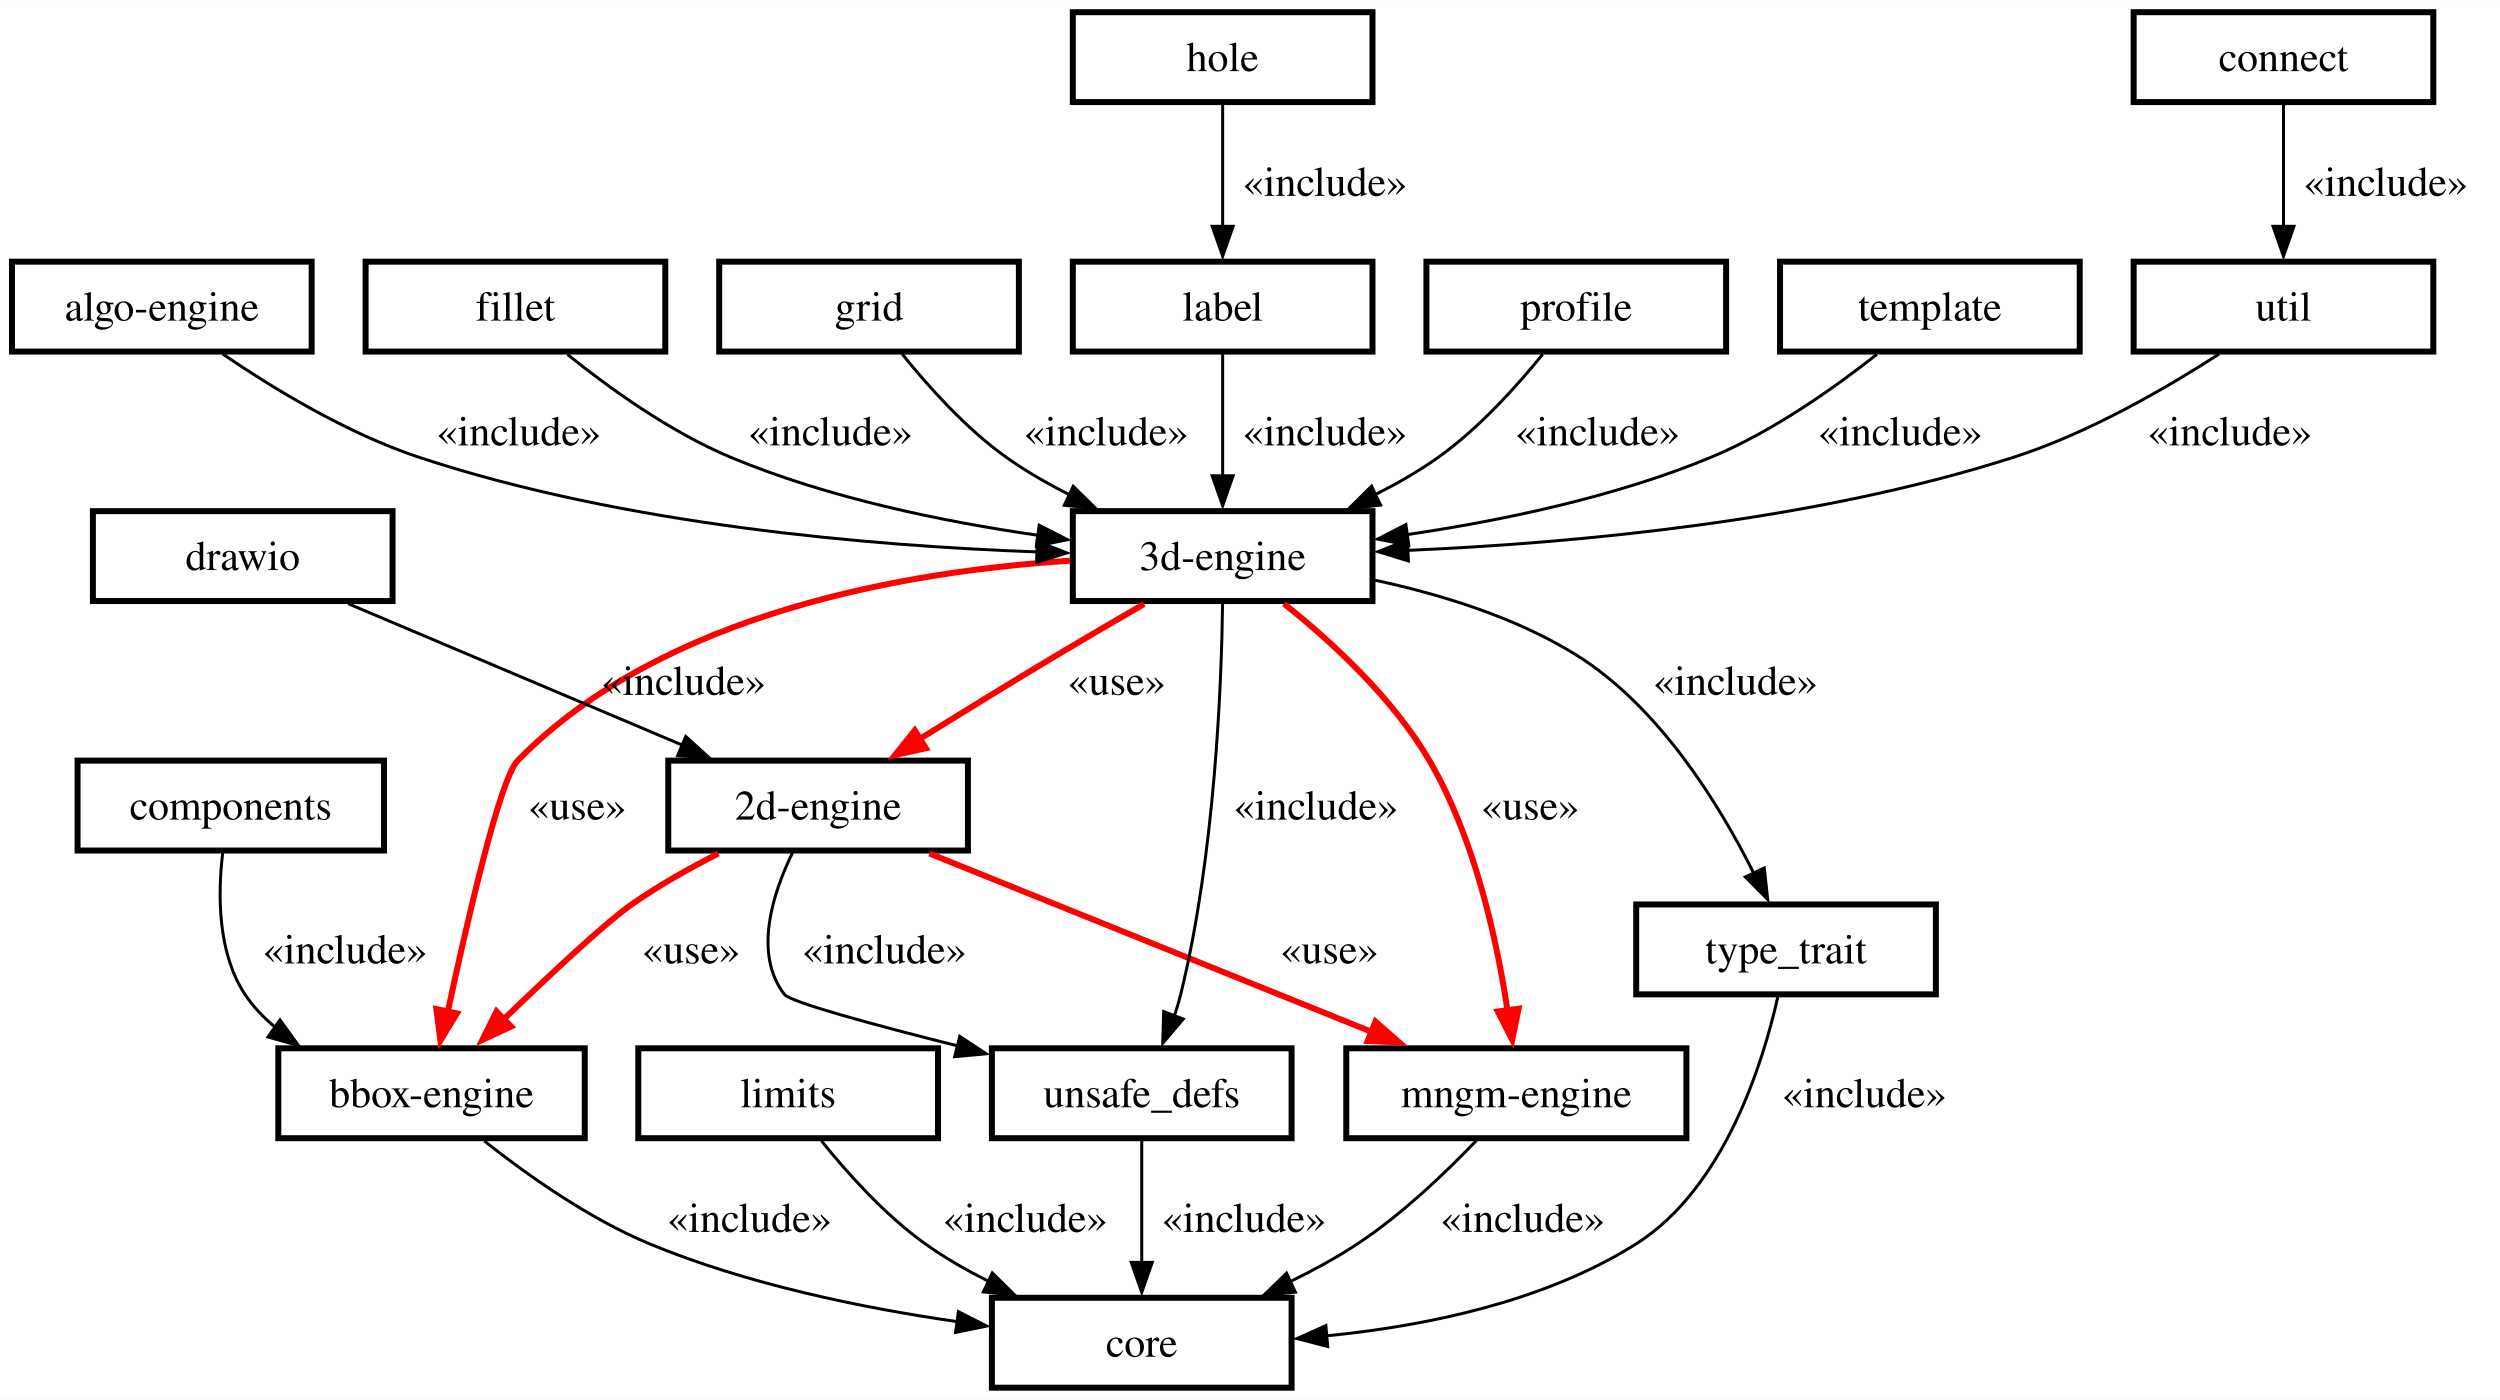
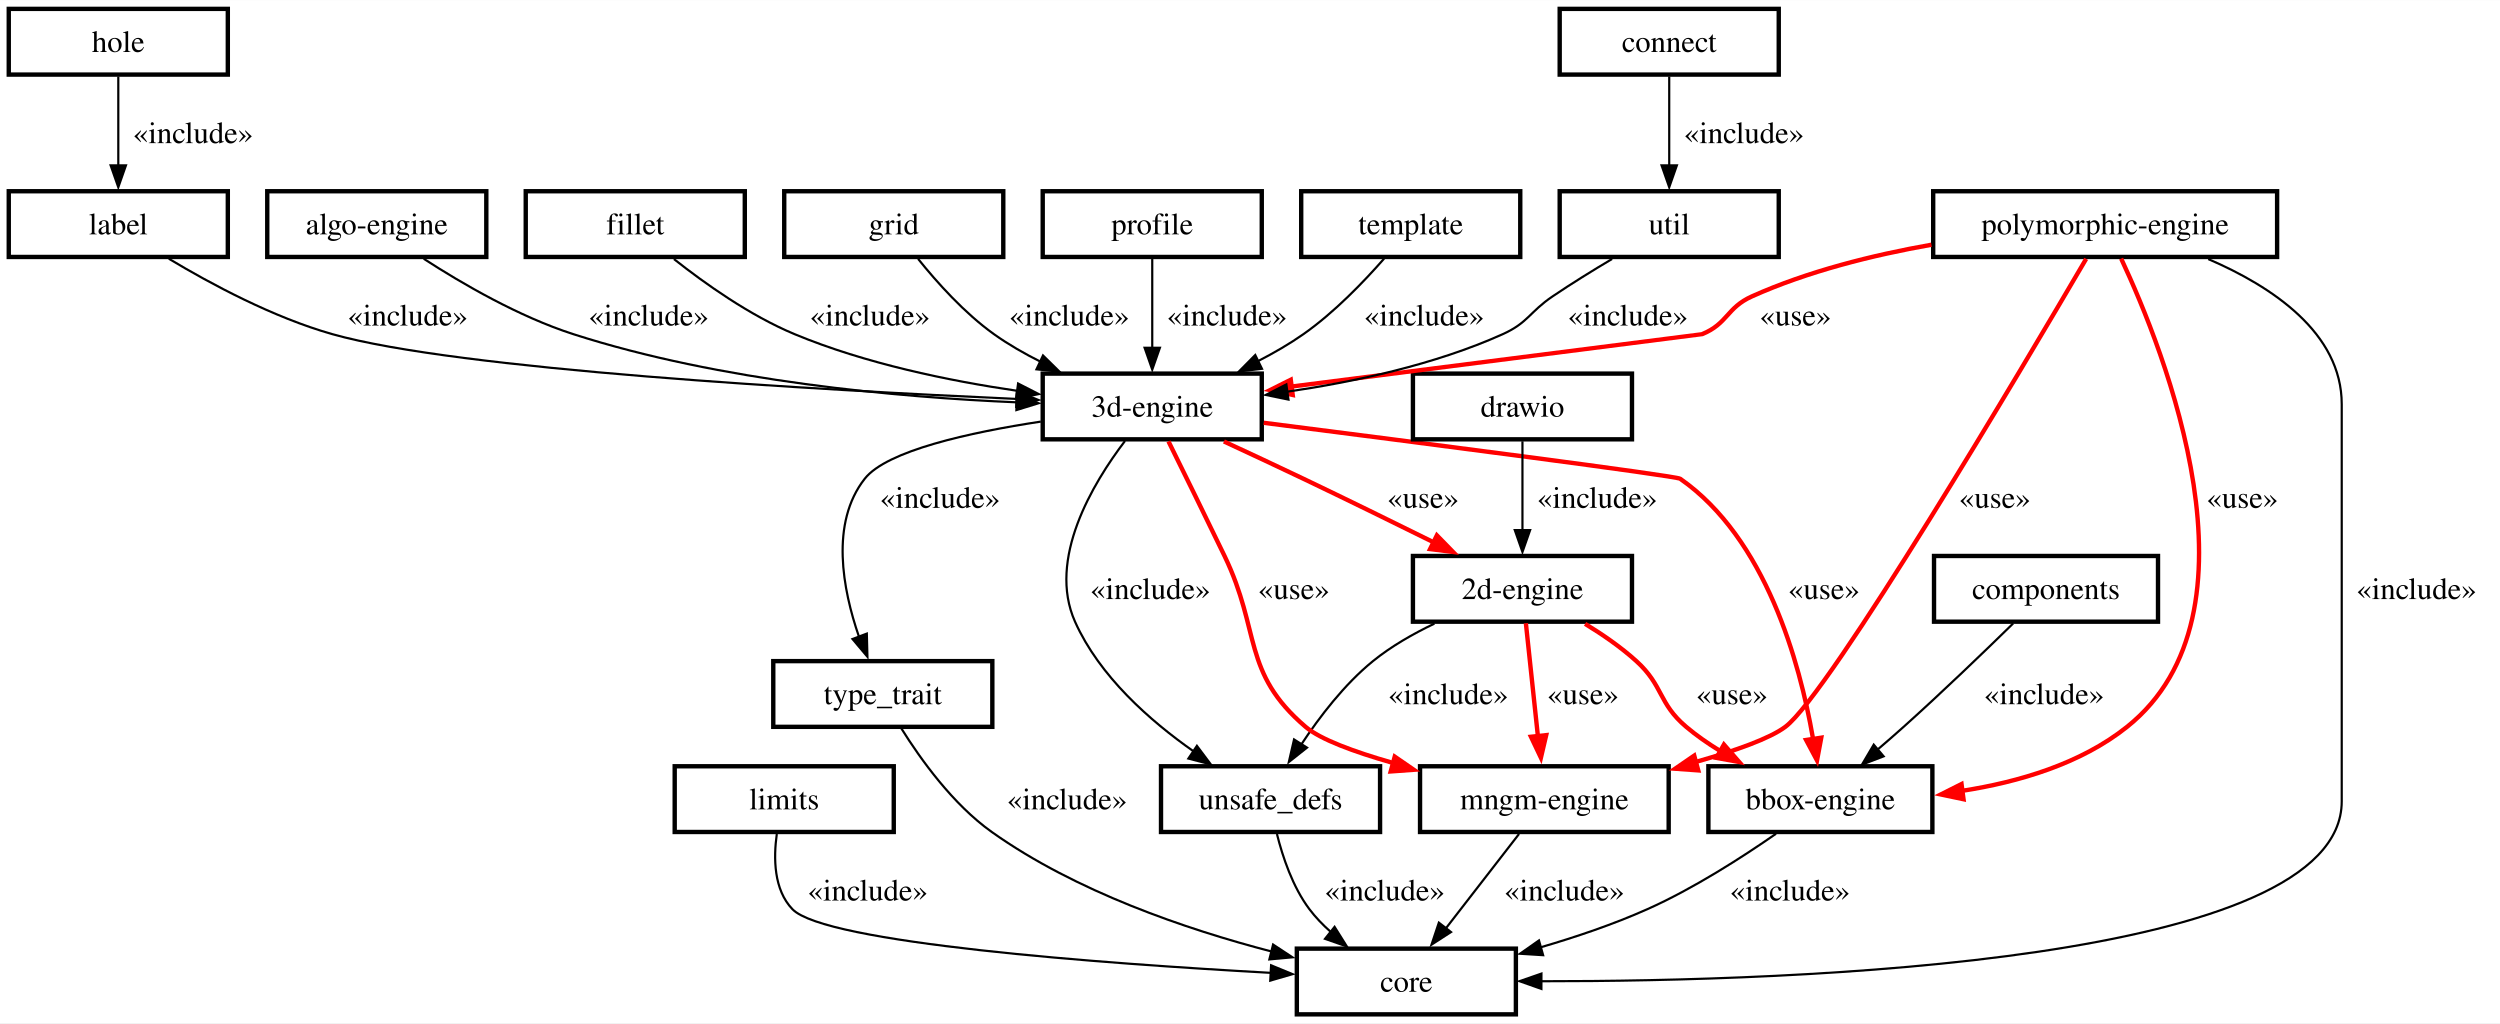
- <svg xmlns="http://www.w3.org/2000/svg" width="834pt" height="467pt" viewBox="0.00 0.00 834.25 467.00">
+ <svg xmlns="http://www.w3.org/2000/svg" width="1141pt" height="467pt" viewBox="0.00 0.00 1141.25 467.00">
  <g id="graph0" class="graph" transform="scale(1 1) rotate(0) translate(4 463)">
-     <polygon fill="white" stroke="none" points="-4,4 -4,-463 830.25,-463 830.25,4 -4,4" />
+     <polygon fill="white" stroke="none" points="-4,4 -4,-463 1137.25,-463 1137.25,4 -4,4" />
    <g id="node1" class="node">
-       <polygon fill="white" stroke="black" stroke-width="2" points="319,-209.25 219,-209.25 219,-179.25 319,-179.25 319,-209.25" />
-       <text text-anchor="middle" x="269" y="-189.58" font-family="Times,serif" font-size="14.00">2d-engine</text>
+       <polygon fill="white" stroke="black" stroke-width="2" points="741,-209.25 641,-209.25 641,-179.25 741,-179.25 741,-209.25" />
+       <text text-anchor="middle" x="691" y="-189.58" font-family="Times,serif" font-size="14.00">2d-engine</text>
    </g>
    <g id="node4" class="node">
-       <polygon fill="white" stroke="black" stroke-width="2" points="191.13,-113.25 88.88,-113.25 88.88,-83.25 191.13,-83.25 191.13,-113.25" />
-       <text text-anchor="middle" x="140" y="-93.58" font-family="Times,serif" font-size="14.00">bbox-engine</text>
+       <polygon fill="white" stroke="black" stroke-width="2" points="878.13,-113.25 775.88,-113.25 775.88,-83.25 878.13,-83.25 878.13,-113.25" />
+       <text text-anchor="middle" x="827" y="-93.58" font-family="Times,serif" font-size="14.00">bbox-engine</text>
+     </g>
+     <g id="edge22" class="edge">
+       <path fill="none" stroke="red" stroke-width="2" d="M719.6,-178.26C727.6,-173.39 736.01,-167.59 743,-161.25 755.39,-150.01 752.97,-142.05 765.75,-131.25 770.37,-127.34 775.56,-123.73 780.9,-120.45" />
+       <polygon fill="red" stroke="red" stroke-width="2" points="782.97,-123.17 789.95,-115.2 779.52,-117.08 782.97,-123.17" />
+       <text text-anchor="middle" x="786.63" y="-141.58" font-family="Times,serif" font-size="14.00">«use»</text>
+     </g>
+     <g id="node14" class="node">
+       <polygon fill="white" stroke="black" stroke-width="2" points="757.75,-113.25 644.25,-113.25 644.25,-83.25 757.75,-83.25 757.75,-113.25" />
+       <text text-anchor="middle" x="701" y="-93.58" font-family="Times,serif" font-size="14.00">mngm-engine</text>
    </g>
    <g id="edge21" class="edge">
-       <path fill="none" stroke="red" stroke-width="2" d="M235.72,-178.26C226.06,-173.35 215.7,-167.53 206.75,-161.25 197.85,-155.01 179.26,-137.59 163.95,-122.8" />
-       <polygon fill="red" stroke="red" stroke-width="2" points="166.57,-120.52 156.96,-116.06 161.69,-125.54 166.57,-120.52" />
-       <text text-anchor="middle" x="226.63" y="-141.58" font-family="Times,serif" font-size="14.00">«use»</text>
-     </g>
-     <g id="node14" class="node">
-       <polygon fill="white" stroke="black" stroke-width="2" points="558.75,-113.25 445.25,-113.25 445.25,-83.25 558.75,-83.25 558.75,-113.25" />
-       <text text-anchor="middle" x="502" y="-93.58" font-family="Times,serif" font-size="14.00">mngm-engine</text>
-     </g>
-     <g id="edge20" class="edge">
-       <path fill="none" stroke="red" stroke-width="2" d="M306.18,-178.25C345.99,-162.19 409.34,-136.63 453.15,-118.96" />
-       <polygon fill="red" stroke="red" stroke-width="2" points="454.99,-122.18 462.96,-115.2 452.37,-115.69 454.99,-122.18" />
-       <text text-anchor="middle" x="439.63" y="-141.58" font-family="Times,serif" font-size="14.00">«use»</text>
+       <path fill="none" stroke="red" stroke-width="2" d="M692.56,-178.56C694.03,-164.78 696.26,-143.81 698.06,-126.89" />
+       <polygon fill="red" stroke="red" stroke-width="2" points="701.84,-127.46 699.42,-117.14 694.88,-126.72 701.84,-127.46" />
+       <text text-anchor="middle" x="718.63" y="-141.58" font-family="Times,serif" font-size="14.00">«use»</text>
+     </g>
+     <g id="node19" class="node">
+       <polygon fill="white" stroke="black" stroke-width="2" points="626,-113.25 526,-113.25 526,-83.25 626,-83.25 626,-113.25" />
+       <text text-anchor="middle" x="576" y="-93.58" font-family="Times,serif" font-size="14.00">unsafe_defs</text>
+     </g>
+     <g id="edge1" class="edge">
+       <path fill="none" stroke="black" d="M650.82,-178.37C641.08,-173.72 631.08,-168.01 622.75,-161.25 609.74,-150.69 598.34,-135.77 590.05,-123.21" />
+       <polygon fill="black" stroke="black" points="592.65,-121.76 584.35,-115.18 586.73,-125.5 592.65,-121.76" />
+       <text text-anchor="middle" x="657.13" y="-141.58" font-family="Times,serif" font-size="14.00">«include»</text>
+     </g>
+     <g id="node2" class="node">
+       <polygon fill="white" stroke="black" stroke-width="2" points="572,-292.5 472,-292.5 472,-262.5 572,-262.5 572,-292.5" />
+       <text text-anchor="middle" x="522" y="-272.83" font-family="Times,serif" font-size="14.00">3d-engine</text>
+     </g>
+     <g id="edge23" class="edge">
+       <path fill="none" stroke="red" stroke-width="2" d="M554.72,-261.52C566.21,-256.2 579.21,-250.14 591,-244.5 610.39,-235.23 631.77,-224.74 649.77,-215.83" />
+       <polygon fill="red" stroke="red" stroke-width="2" points="651.93,-218.67 659.33,-211.09 648.82,-212.4 651.93,-218.67" />
+       <text text-anchor="middle" x="645.63" y="-231.2" font-family="Times,serif" font-size="14.00">«use»</text>
+     </g>
+     <g id="edge24" class="edge">
+       <path fill="none" stroke="red" stroke-width="2" d="M572.89,-270.04C643.03,-261.08 761.05,-245.85 763,-244.5 802.15,-217.23 817.62,-160.41 823.53,-126.48" />
+       <polygon fill="red" stroke="red" stroke-width="2" points="827.41,-126.31 825.47,-115.9 820.49,-125.25 827.41,-126.31" />
+       <text text-anchor="middle" x="828.63" y="-189.58" font-family="Times,serif" font-size="14.00">«use»</text>
+     </g>
+     <g id="edge25" class="edge">
+       <path fill="none" stroke="red" stroke-width="2" d="M529.4,-261.57C536.12,-247.96 546.3,-227.29 555,-209.25 571.67,-174.69 562.82,-156.16 592,-131.25 598.73,-125.5 614.15,-119.85 631.33,-114.93" />
+       <polygon fill="red" stroke="red" stroke-width="2" points="632.69,-117.65 641.42,-111.65 630.86,-110.89 632.69,-117.65" />
+       <text text-anchor="middle" x="586.63" y="-189.58" font-family="Times,serif" font-size="14.00">«use»</text>
    </g>
    <g id="node18" class="node">
-       <polygon fill="white" stroke="black" stroke-width="2" points="427,-113.25 327,-113.25 327,-83.25 427,-83.25 427,-113.25" />
-       <text text-anchor="middle" x="377" y="-93.58" font-family="Times,serif" font-size="14.00">unsafe_defs</text>
-     </g>
-     <g id="edge1" class="edge">
-       <path fill="none" stroke="black" d="M260.44,-178.46C253.81,-164.85 247.36,-144.79 257.75,-131.25 259.76,-128.63 287.52,-121.1 315.75,-114.01" />
-       <polygon fill="black" stroke="black" points="316.27,-117.24 325.12,-111.42 314.57,-110.45 316.27,-117.24" />
-       <text text-anchor="middle" x="291.13" y="-141.58" font-family="Times,serif" font-size="14.00">«include»</text>
-     </g>
-     <g id="node2" class="node">
-       <polygon fill="white" stroke="black" stroke-width="2" points="454,-292.5 354,-292.5 354,-262.5 454,-262.5 454,-292.5" />
-       <text text-anchor="middle" x="404" y="-272.83" font-family="Times,serif" font-size="14.00">3d-engine</text>
-     </g>
-     <g id="edge22" class="edge">
-       <path fill="none" stroke="red" stroke-width="2" d="M377.77,-261.51C368.56,-256.2 358.17,-250.13 348.75,-244.5 333.76,-235.54 317.33,-225.43 303.29,-216.72" />
-       <polygon fill="red" stroke="red" stroke-width="2" points="304.96,-213.39 294.62,-211.08 301.26,-219.34 304.96,-213.39" />
-       <text text-anchor="middle" x="368.63" y="-231.2" font-family="Times,serif" font-size="14.00">«use»</text>
-     </g>
-     <g id="edge23" class="edge">
-       <path fill="none" stroke="red" stroke-width="2" d="M353.07,-275.96C299.79,-272.57 217.3,-258.92 168.75,-209.25 162.89,-203.26 152.15,-156.79 145.58,-126.19" />
-       <polygon fill="red" stroke="red" stroke-width="2" points="148.47,-124.9 142.97,-115.84 141.62,-126.35 148.47,-124.9" />
-       <text text-anchor="middle" x="188.63" y="-189.58" font-family="Times,serif" font-size="14.00">«use»</text>
-     </g>
-     <g id="edge24" class="edge">
-       <path fill="none" stroke="red" stroke-width="2" d="M424.46,-261.61C439.98,-249.25 460.7,-230.35 473,-209.25 487.98,-183.56 495.38,-150.03 498.92,-126.77" />
-       <polygon fill="red" stroke="red" stroke-width="2" points="502.76,-126.47 500.63,-116.09 495.82,-125.53 502.76,-126.47" />
-       <text text-anchor="middle" x="506.63" y="-189.58" font-family="Times,serif" font-size="14.00">«use»</text>
-     </g>
-     <g id="node17" class="node">
-       <polygon fill="white" stroke="black" stroke-width="2" points="642,-161.25 542,-161.25 542,-131.25 642,-131.25 642,-161.25" />
-       <text text-anchor="middle" x="592" y="-141.58" font-family="Times,serif" font-size="14.00">type_trait</text>
+       <polygon fill="white" stroke="black" stroke-width="2" points="449,-161.25 349,-161.25 349,-131.25 449,-131.25 449,-161.25" />
+       <text text-anchor="middle" x="399" y="-141.58" font-family="Times,serif" font-size="14.00">type_trait</text>
    </g>
    <g id="edge3" class="edge">
-       <path fill="none" stroke="black" d="M454.85,-269.45C476.71,-264.77 501.82,-257.07 522,-244.5 549.74,-227.22 569.8,-194.52 581.15,-171.83" />
-       <polygon fill="black" stroke="black" points="584.74,-173.44 585.89,-162.91 578.42,-170.43 584.74,-173.44" />
-       <text text-anchor="middle" x="575.13" y="-231.2" font-family="Times,serif" font-size="14.00">«include»</text>
+       <path fill="none" stroke="black" d="M471.12,-270.59C438.65,-265.65 400.82,-257.32 390.75,-244.5 374.88,-224.3 380.7,-193.93 388.08,-172.51" />
+       <polygon fill="black" stroke="black" points="391.71,-173.82 391.98,-163.23 385.16,-171.34 391.71,-173.82" />
+       <text text-anchor="middle" x="425.13" y="-231.2" font-family="Times,serif" font-size="14.00">«include»</text>
    </g>
    <g id="edge2" class="edge">
-       <path fill="none" stroke="black" d="M403.98,-261.84C403.64,-235.36 401.49,-177.99 390,-131.25 389.42,-128.88 388.69,-126.46 387.89,-124.06" />
-       <polygon fill="black" stroke="black" points="390.85,-123.02 384,-114.93 384.31,-125.52 390.85,-123.02" />
-       <text text-anchor="middle" x="435.13" y="-189.58" font-family="Times,serif" font-size="14.00">«include»</text>
+       <path fill="none" stroke="black" d="M509.55,-261.74C494.87,-242.46 474.01,-207.78 486.75,-179.25 497.86,-154.37 520.96,-134.01 540.87,-120.06" />
+       <polygon fill="black" stroke="black" points="542.39,-122.58 548.74,-114.11 538.49,-116.77 542.39,-122.58" />
+       <text text-anchor="middle" x="521.13" y="-189.58" font-family="Times,serif" font-size="14.00">«include»</text>
    </g>
    <g id="node3" class="node">
-       <polygon fill="white" stroke="black" stroke-width="2" points="100,-375.75 0,-375.75 0,-345.75 100,-345.75 100,-375.75" />
-       <text text-anchor="middle" x="50" y="-356.08" font-family="Times,serif" font-size="14.00">algo-engine</text>
+       <polygon fill="white" stroke="black" stroke-width="2" points="218,-375.75 118,-375.75 118,-345.75 218,-345.75 218,-375.75" />
+       <text text-anchor="middle" x="168" y="-356.08" font-family="Times,serif" font-size="14.00">algo-engine</text>
    </g>
    <g id="edge4" class="edge">
-       <path fill="none" stroke="black" d="M70.37,-344.89C87.08,-333.5 111.79,-318.44 135.75,-310.5 204.1,-287.85 286.94,-280.86 342.31,-278.89" />
-       <polygon fill="black" stroke="black" points="342.12,-282.37 352,-278.56 341.9,-275.37 342.12,-282.37" />
-       <text text-anchor="middle" x="169.13" y="-314.45" font-family="Times,serif" font-size="14.00">«include»</text>
+       <path fill="none" stroke="black" d="M189.43,-344.92C206.98,-333.55 232.88,-318.5 257.75,-310.5 324.84,-288.92 405.76,-281.7 460.24,-279.38" />
+       <polygon fill="black" stroke="black" points="460.25,-282.85 470.11,-278.97 459.98,-275.85 460.25,-282.85" />
+       <text text-anchor="middle" x="292.13" y="-314.45" font-family="Times,serif" font-size="14.00">«include»</text>
    </g>
    <g id="node7" class="node">
-       <polygon fill="white" stroke="black" stroke-width="2" points="427,-30 327,-30 327,0 427,0 427,-30" />
-       <text text-anchor="middle" x="377" y="-10.33" font-family="Times,serif" font-size="14.00">core</text>
+       <polygon fill="white" stroke="black" stroke-width="2" points="688,-30 588,-30 588,0 688,0 688,-30" />
+       <text text-anchor="middle" x="638" y="-10.33" font-family="Times,serif" font-size="14.00">core</text>
    </g>
    <g id="edge5" class="edge">
-       <path fill="none" stroke="black" d="M157.65,-82.29C171.7,-71.16 192.33,-56.49 212.75,-48 245.27,-34.49 283.81,-26.6 315.39,-22.04" />
-       <polygon fill="black" stroke="black" points="315.81,-25.37 325.25,-20.56 314.87,-18.44 315.81,-25.37" />
-       <text text-anchor="middle" x="246.13" y="-51.95" font-family="Times,serif" font-size="14.00">«include»</text>
+       <path fill="none" stroke="black" d="M806.75,-82.45C791.28,-71.69 769.1,-57.43 748,-48 732.66,-41.14 715.46,-35.33 699.3,-30.61" />
+       <polygon fill="black" stroke="black" points="700.44,-27.01 689.87,-27.67 698.54,-33.75 700.44,-27.01" />
+       <text text-anchor="middle" x="813.13" y="-51.95" font-family="Times,serif" font-size="14.00">«include»</text>
    </g>
    <g id="node5" class="node">
-       <polygon fill="white" stroke="black" stroke-width="2" points="124.13,-209.25 21.88,-209.25 21.88,-179.25 124.13,-179.25 124.13,-209.25" />
-       <text text-anchor="middle" x="73" y="-189.58" font-family="Times,serif" font-size="14.00">components</text>
+       <polygon fill="white" stroke="black" stroke-width="2" points="981.13,-209.25 878.88,-209.25 878.88,-179.25 981.13,-179.25 981.13,-209.25" />
+       <text text-anchor="middle" x="930" y="-189.58" font-family="Times,serif" font-size="14.00">components</text>
    </g>
    <g id="edge6" class="edge">
-       <path fill="none" stroke="black" d="M70.31,-178.42C68.7,-164.98 68.49,-145.19 77.75,-131.25 80.47,-127.15 83.89,-123.55 87.71,-120.39" />
-       <polygon fill="black" stroke="black" points="89.43,-122.76 95.62,-114.16 85.42,-117.02 89.43,-122.76" />
-       <text text-anchor="middle" x="111.13" y="-141.58" font-family="Times,serif" font-size="14.00">«include»</text>
+       <path fill="none" stroke="black" d="M915.01,-178.45C902,-165.71 882.53,-146.97 865,-131.25 861.19,-127.83 857.1,-124.28 853.07,-120.83" />
+       <polygon fill="black" stroke="black" points="855.88,-117.78 845.98,-114 851.36,-123.13 855.88,-117.78" />
+       <text text-anchor="middle" x="929.13" y="-141.58" font-family="Times,serif" font-size="14.00">«include»</text>
    </g>
    <g id="node6" class="node">
      <polygon fill="white" stroke="black" stroke-width="2" points="808,-459 708,-459 708,-429 808,-429 808,-459" />
      <text text-anchor="middle" x="758" y="-439.33" font-family="Times,serif" font-size="14.00">connect</text>
    </g>
-     <g id="node19" class="node">
+     <g id="node20" class="node">
      <polygon fill="white" stroke="black" stroke-width="2" points="808,-375.75 708,-375.75 708,-345.75 808,-345.75 808,-375.75" />
      <text text-anchor="middle" x="758" y="-356.08" font-family="Times,serif" font-size="14.00">util</text>
    </g>
    <g id="edge7" class="edge">
      <path fill="none" stroke="black" d="M758,-428.1C758,-416.76 758,-400.88 758,-387.5" />
      <polygon fill="black" stroke="black" points="761.5,-387.56 758,-377.56 754.5,-387.56 761.5,-387.56" />
      <text text-anchor="middle" x="792.13" y="-397.7" font-family="Times,serif" font-size="14.00">«include»</text>
    </g>
    <g id="node8" class="node">
-       <polygon fill="white" stroke="black" stroke-width="2" points="127,-292.5 27,-292.5 27,-262.5 127,-262.5 127,-292.5" />
-       <text text-anchor="middle" x="77" y="-272.83" font-family="Times,serif" font-size="14.00">drawio</text>
+       <polygon fill="white" stroke="black" stroke-width="2" points="741,-292.5 641,-292.5 641,-262.5 741,-262.5 741,-292.5" />
+       <text text-anchor="middle" x="691" y="-272.83" font-family="Times,serif" font-size="14.00">drawio</text>
    </g>
    <g id="edge8" class="edge">
-       <path fill="none" stroke="black" d="M112.22,-261.6C143.65,-248.3 189.85,-228.75 223.96,-214.31" />
-       <polygon fill="black" stroke="black" points="224.84,-217.32 232.68,-210.2 222.11,-210.87 224.84,-217.32" />
-       <text text-anchor="middle" x="224.13" y="-231.2" font-family="Times,serif" font-size="14.00">«include»</text>
+       <path fill="none" stroke="black" d="M691,-261.6C691,-250.26 691,-234.38 691,-221" />
+       <polygon fill="black" stroke="black" points="694.5,-221.06 691,-211.06 687.5,-221.06 694.5,-221.06" />
+       <text text-anchor="middle" x="725.13" y="-231.2" font-family="Times,serif" font-size="14.00">«include»</text>
    </g>
    <g id="node9" class="node">
-       <polygon fill="white" stroke="black" stroke-width="2" points="218,-375.75 118,-375.75 118,-345.75 218,-345.75 218,-375.75" />
-       <text text-anchor="middle" x="168" y="-356.08" font-family="Times,serif" font-size="14.00">fillet</text>
+       <polygon fill="white" stroke="black" stroke-width="2" points="336,-375.75 236,-375.75 236,-345.75 336,-345.75 336,-375.75" />
+       <text text-anchor="middle" x="286" y="-356.08" font-family="Times,serif" font-size="14.00">fillet</text>
    </g>
    <g id="edge9" class="edge">
-       <path fill="none" stroke="black" d="M185.37,-344.78C199.21,-333.65 219.55,-318.97 239.75,-310.5 272.22,-296.89 310.77,-288.99 342.35,-284.45" />
-       <polygon fill="black" stroke="black" points="342.78,-287.79 352.22,-282.98 341.84,-280.85 342.78,-287.79" />
-       <text text-anchor="middle" x="273.13" y="-314.45" font-family="Times,serif" font-size="14.00">«include»</text>
+       <path fill="none" stroke="black" d="M303.65,-344.79C317.7,-333.67 338.33,-319 358.75,-310.5 390.95,-297.1 429.1,-289.22 460.42,-284.64" />
+       <polygon fill="black" stroke="black" points="460.76,-287.98 470.19,-283.15 459.81,-281.05 460.76,-287.98" />
+       <text text-anchor="middle" x="393.13" y="-314.45" font-family="Times,serif" font-size="14.00">«include»</text>
    </g>
    <g id="node10" class="node">
-       <polygon fill="white" stroke="black" stroke-width="2" points="336,-375.75 236,-375.75 236,-345.75 336,-345.75 336,-375.75" />
-       <text text-anchor="middle" x="286" y="-356.08" font-family="Times,serif" font-size="14.00">grid</text>
+       <polygon fill="white" stroke="black" stroke-width="2" points="454,-375.75 354,-375.75 354,-345.75 454,-345.75 454,-375.75" />
+       <text text-anchor="middle" x="404" y="-356.08" font-family="Times,serif" font-size="14.00">grid</text>
    </g>
    <g id="edge10" class="edge">
-       <path fill="none" stroke="black" d="M297.11,-344.87C305.66,-334.22 318.26,-320.12 331.75,-310.5 338.35,-305.79 345.74,-301.56 353.22,-297.82" />
-       <polygon fill="black" stroke="black" points="354.13,-300.79 361.69,-293.36 351.15,-294.46 354.13,-300.79" />
-       <text text-anchor="middle" x="365.13" y="-314.45" font-family="Times,serif" font-size="14.00">«include»</text>
+       <path fill="none" stroke="black" d="M415.11,-344.87C423.66,-334.22 436.26,-320.12 449.75,-310.5 456.35,-305.79 463.74,-301.56 471.22,-297.82" />
+       <polygon fill="black" stroke="black" points="472.13,-300.79 479.69,-293.36 469.15,-294.46 472.13,-300.79" />
+       <text text-anchor="middle" x="484.13" y="-314.45" font-family="Times,serif" font-size="14.00">«include»</text>
    </g>
    <g id="node11" class="node">
-       <polygon fill="white" stroke="black" stroke-width="2" points="454,-459 354,-459 354,-429 454,-429 454,-459" />
-       <text text-anchor="middle" x="404" y="-439.33" font-family="Times,serif" font-size="14.00">hole</text>
+       <polygon fill="white" stroke="black" stroke-width="2" points="100,-459 0,-459 0,-429 100,-429 100,-459" />
+       <text text-anchor="middle" x="50" y="-439.33" font-family="Times,serif" font-size="14.00">hole</text>
    </g>
    <g id="node12" class="node">
-       <polygon fill="white" stroke="black" stroke-width="2" points="454,-375.75 354,-375.75 354,-345.75 454,-345.75 454,-375.75" />
-       <text text-anchor="middle" x="404" y="-356.08" font-family="Times,serif" font-size="14.00">label</text>
+       <polygon fill="white" stroke="black" stroke-width="2" points="100,-375.75 0,-375.75 0,-345.75 100,-345.75 100,-375.75" />
+       <text text-anchor="middle" x="50" y="-356.08" font-family="Times,serif" font-size="14.00">label</text>
    </g>
    <g id="edge11" class="edge">
-       <path fill="none" stroke="black" d="M404,-428.1C404,-416.76 404,-400.88 404,-387.5" />
-       <polygon fill="black" stroke="black" points="407.5,-387.56 404,-377.56 400.5,-387.56 407.5,-387.56" />
-       <text text-anchor="middle" x="438.13" y="-397.7" font-family="Times,serif" font-size="14.00">«include»</text>
+       <path fill="none" stroke="black" d="M50,-428.1C50,-416.76 50,-400.88 50,-387.5" />
+       <polygon fill="black" stroke="black" points="53.5,-387.56 50,-377.56 46.5,-387.56 53.5,-387.56" />
+       <text text-anchor="middle" x="84.13" y="-397.7" font-family="Times,serif" font-size="14.00">«include»</text>
    </g>
    <g id="edge12" class="edge">
-       <path fill="none" stroke="black" d="M404,-344.85C404,-333.51 404,-317.63 404,-304.25" />
-       <polygon fill="black" stroke="black" points="407.5,-304.31 404,-294.31 400.5,-304.31 407.5,-304.31" />
-       <text text-anchor="middle" x="438.13" y="-314.45" font-family="Times,serif" font-size="14.00">«include»</text>
+       <path fill="none" stroke="black" d="M73.07,-344.94C92.25,-333.43 120.69,-318.16 147.75,-310.5 204.74,-294.36 369.32,-285.01 460.09,-280.94" />
+       <polygon fill="black" stroke="black" points="460.21,-284.4 470.05,-280.46 459.9,-277.4 460.21,-284.4" />
+       <text text-anchor="middle" x="182.13" y="-314.45" font-family="Times,serif" font-size="14.00">«include»</text>
    </g>
    <g id="node13" class="node">
-       <polygon fill="white" stroke="black" stroke-width="2" points="309,-113.25 209,-113.25 209,-83.25 309,-83.25 309,-113.25" />
-       <text text-anchor="middle" x="259" y="-93.58" font-family="Times,serif" font-size="14.00">limits</text>
+       <polygon fill="white" stroke="black" stroke-width="2" points="404,-113.25 304,-113.25 304,-83.25 404,-83.25 404,-113.25" />
+       <text text-anchor="middle" x="354" y="-93.58" font-family="Times,serif" font-size="14.00">limits</text>
    </g>
    <g id="edge13" class="edge">
-       <path fill="none" stroke="black" d="M270.11,-82.37C278.66,-71.72 291.26,-57.62 304.75,-48 311.35,-43.29 318.74,-39.06 326.22,-35.32" />
-       <polygon fill="black" stroke="black" points="327.13,-38.29 334.69,-30.86 324.15,-31.96 327.13,-38.29" />
-       <text text-anchor="middle" x="338.13" y="-51.95" font-family="Times,serif" font-size="14.00">«include»</text>
+       <path fill="none" stroke="black" d="M350.61,-82.33C349.07,-71.37 349.18,-56.89 357.75,-48 372.63,-32.55 498.48,-23.25 576.39,-18.93" />
+       <polygon fill="black" stroke="black" points="576.25,-22.39 586.05,-18.35 575.87,-15.4 576.25,-22.39" />
+       <text text-anchor="middle" x="392.13" y="-51.95" font-family="Times,serif" font-size="14.00">«include»</text>
    </g>
    <g id="edge14" class="edge">
-       <path fill="none" stroke="black" d="M488.69,-82.49C478.56,-71.91 463.89,-57.83 449,-48 442.02,-43.39 434.26,-39.16 426.5,-35.38" />
-       <polygon fill="black" stroke="black" points="428.27,-31.88 417.72,-30.85 425.32,-38.23 428.27,-31.88" />
-       <text text-anchor="middle" x="504.13" y="-51.95" font-family="Times,serif" font-size="14.00">«include»</text>
+       <path fill="none" stroke="black" d="M689.44,-82.35C680.12,-70.32 666.83,-53.19 656.1,-39.34" />
+       <polygon fill="black" stroke="black" points="658.38,-37.57 649.48,-31.81 652.84,-41.86 658.38,-37.57" />
+       <text text-anchor="middle" x="710.13" y="-51.95" font-family="Times,serif" font-size="14.00">«include»</text>
    </g>
    <g id="node15" class="node">
+       <polygon fill="white" stroke="black" stroke-width="2" points="1035.5,-375.75 878.5,-375.75 878.5,-345.75 1035.5,-345.75 1035.5,-375.75" />
+       <text text-anchor="middle" x="957" y="-356.08" font-family="Times,serif" font-size="14.00">polymorphic-engine</text>
+     </g>
+     <g id="edge26" class="edge">
+       <path fill="none" stroke="red" stroke-width="2" d="M877.7,-351.33C850.87,-346.59 821.26,-339.21 795.75,-327.75 784.18,-322.55 784.75,-315.3 773,-310.5 772.86,-310.44 659.54,-296.01 585.23,-286.55" />
+       <polygon fill="red" stroke="red" stroke-width="2" points="586.12,-282.75 575.76,-284.96 585.24,-289.7 586.12,-282.75" />
+       <text text-anchor="middle" x="815.63" y="-314.45" font-family="Times,serif" font-size="14.00">«use»</text>
+     </g>
+     <g id="edge27" class="edge">
+       <path fill="none" stroke="red" stroke-width="2" d="M964.3,-345.01C983.91,-303.15 1031.98,-183.19 967,-131.25 945.84,-114.34 917.43,-106.02 891.73,-102.04" />
+       <polygon fill="red" stroke="red" stroke-width="2" points="892.35,-98.2 881.98,-100.38 891.44,-105.14 892.35,-98.2" />
+       <text text-anchor="middle" x="1019.63" y="-231.2" font-family="Times,serif" font-size="14.00">«use»</text>
+     </g>
+     <g id="edge15" class="edge">
+       <path fill="none" stroke="black" d="M1004.06,-344.79C1033.16,-332.27 1065,-311.11 1065,-278.5 1065,-278.5 1065,-278.5 1065,-97.25 1065,-23.71 817.46,-15.05 699.33,-15.11" />
+       <polygon fill="black" stroke="black" points="699.65,-11.61 689.66,-15.14 699.67,-18.61 699.65,-11.61" />
+       <text text-anchor="middle" x="1099.13" y="-189.58" font-family="Times,serif" font-size="14.00">«include»</text>
+     </g>
+     <g id="edge28" class="edge">
+       <path fill="none" stroke="red" stroke-width="2" d="M948.33,-344.88C920.05,-296.58 831.21,-146.38 811,-131.25 803.85,-125.9 788.19,-120.37 770.86,-115.44" />
+       <polygon fill="red" stroke="red" stroke-width="2" points="771.25,-111.37 760.68,-112.13 769.42,-118.13 771.25,-111.37" />
+       <text text-anchor="middle" x="906.63" y="-231.2" font-family="Times,serif" font-size="14.00">«use»</text>
+     </g>
+     <g id="node16" class="node">
      <polygon fill="white" stroke="black" stroke-width="2" points="572,-375.75 472,-375.75 472,-345.75 572,-345.75 572,-375.75" />
      <text text-anchor="middle" x="522" y="-356.08" font-family="Times,serif" font-size="14.00">profile</text>
    </g>
-     <g id="edge15" class="edge">
-       <path fill="none" stroke="black" d="M510.81,-344.88C502.21,-334.24 489.53,-320.14 476,-310.5 469.57,-305.92 462.37,-301.77 455.08,-298.1" />
-       <polygon fill="black" stroke="black" points="456.69,-294.52 446.16,-293.4 453.69,-300.84 456.69,-294.52" />
-       <text text-anchor="middle" x="529.13" y="-314.45" font-family="Times,serif" font-size="14.00">«include»</text>
-     </g>
-     <g id="node16" class="node">
+     <g id="edge16" class="edge">
+       <path fill="none" stroke="black" d="M522,-344.85C522,-333.51 522,-317.63 522,-304.25" />
+       <polygon fill="black" stroke="black" points="525.5,-304.31 522,-294.31 518.5,-304.31 525.5,-304.31" />
+       <text text-anchor="middle" x="556.13" y="-314.45" font-family="Times,serif" font-size="14.00">«include»</text>
+     </g>
+     <g id="node17" class="node">
      <polygon fill="white" stroke="black" stroke-width="2" points="690,-375.75 590,-375.75 590,-345.75 690,-345.75 690,-375.75" />
      <text text-anchor="middle" x="640" y="-356.08" font-family="Times,serif" font-size="14.00">template</text>
    </g>
-     <g id="edge16" class="edge">
-       <path fill="none" stroke="black" d="M622.28,-344.8C608.17,-333.67 587.47,-319 567,-310.5 534.84,-297.14 496.75,-289.26 465.48,-284.67" />
-       <polygon fill="black" stroke="black" points="466.11,-281.09 455.72,-283.18 465.15,-288.02 466.11,-281.09" />
-       <text text-anchor="middle" x="630.13" y="-314.45" font-family="Times,serif" font-size="14.00">«include»</text>
-     </g>
    <g id="edge17" class="edge">
-       <path fill="none" stroke="black" d="M589.29,-130.56C584.3,-108.28 571.37,-66.55 542,-48 511.3,-28.61 471.46,-20.51 438.62,-17.3" />
-       <polygon fill="black" stroke="black" points="439.04,-13.74 428.78,-16.39 438.45,-20.72 439.04,-13.74" />
-       <text text-anchor="middle" x="618.13" y="-93.58" font-family="Times,serif" font-size="14.00">«include»</text>
+       <path fill="none" stroke="black" d="M627.85,-345C618.57,-334.41 605.03,-320.33 591,-310.5 584.61,-306.02 577.48,-301.9 570.31,-298.22" />
+       <polygon fill="black" stroke="black" points="572.09,-294.7 561.57,-293.47 569.02,-301 572.09,-294.7" />
+       <text text-anchor="middle" x="646.13" y="-314.45" font-family="Times,serif" font-size="14.00">«include»</text>
    </g>
    <g id="edge18" class="edge">
-       <path fill="none" stroke="black" d="M377,-82.35C377,-71.01 377,-55.13 377,-41.75" />
-       <polygon fill="black" stroke="black" points="380.5,-41.81 377,-31.81 373.5,-41.81 380.5,-41.81" />
-       <text text-anchor="middle" x="411.13" y="-51.95" font-family="Times,serif" font-size="14.00">«include»</text>
+       <path fill="none" stroke="black" d="M407.48,-130.5C416.19,-116.54 430.98,-95.88 448.75,-83.25 487.02,-56.05 537.39,-38.85 576.54,-28.67" />
+       <polygon fill="black" stroke="black" points="577.16,-31.87 586.01,-26.04 575.46,-25.08 577.16,-31.87" />
+       <text text-anchor="middle" x="483.13" y="-93.58" font-family="Times,serif" font-size="14.00">«include»</text>
    </g>
    <g id="edge19" class="edge">
-       <path fill="none" stroke="black" d="M736.5,-344.92C718.9,-333.56 692.93,-318.5 668,-310.5 600.97,-288.98 520.12,-281.74 465.7,-279.41" />
-       <polygon fill="black" stroke="black" points="465.97,-275.88 455.84,-278.99 465.7,-282.87 465.97,-275.88" />
-       <text text-anchor="middle" x="740.13" y="-314.45" font-family="Times,serif" font-size="14.00">«include»</text>
+       <path fill="none" stroke="black" d="M578.92,-82.34C581.51,-71.94 586.1,-58.17 593.75,-48 596.51,-44.34 599.8,-40.91 603.34,-37.77" />
+       <polygon fill="black" stroke="black" points="605.23,-39.95 610.86,-30.98 600.86,-34.47 605.23,-39.95" />
+       <text text-anchor="middle" x="628.13" y="-51.95" font-family="Times,serif" font-size="14.00">«include»</text>
+     </g>
+     <g id="edge20" class="edge">
+       <path fill="none" stroke="black" d="M731.92,-344.84C723.16,-339.63 713.41,-333.61 704.75,-327.75 694.24,-320.64 693.57,-315.71 682,-310.5 651.04,-296.56 613.99,-288.66 583.35,-284.2" />
+       <polygon fill="black" stroke="black" points="584.18,-280.64 573.8,-282.76 583.23,-287.58 584.18,-280.64" />
+       <text text-anchor="middle" x="739.13" y="-314.45" font-family="Times,serif" font-size="14.00">«include»</text>
    </g>
  </g>
</svg>
